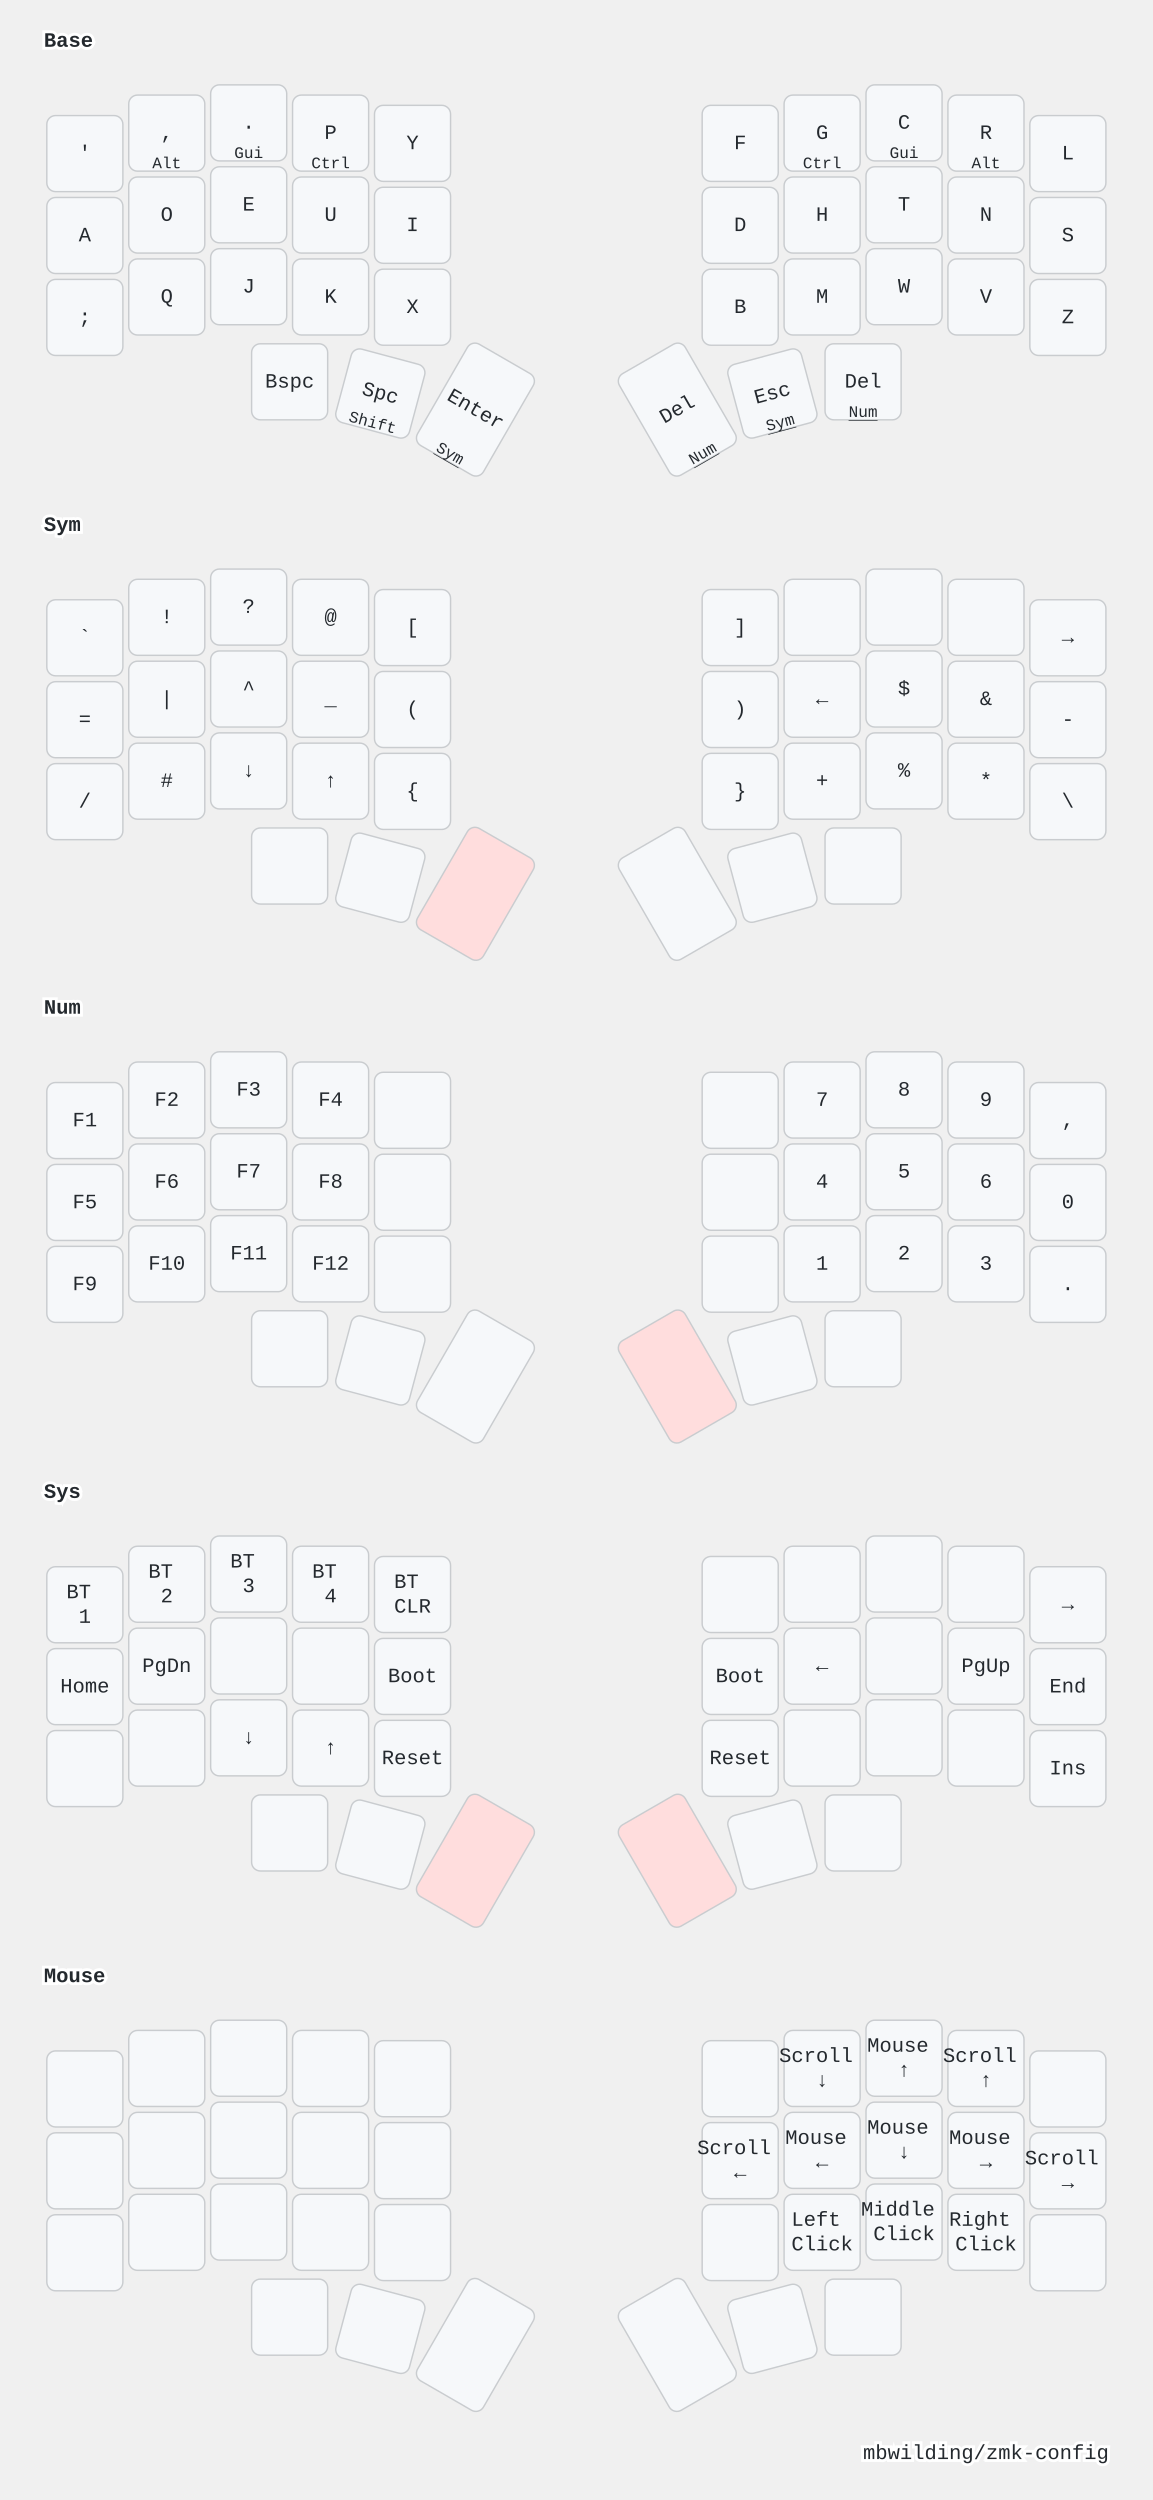
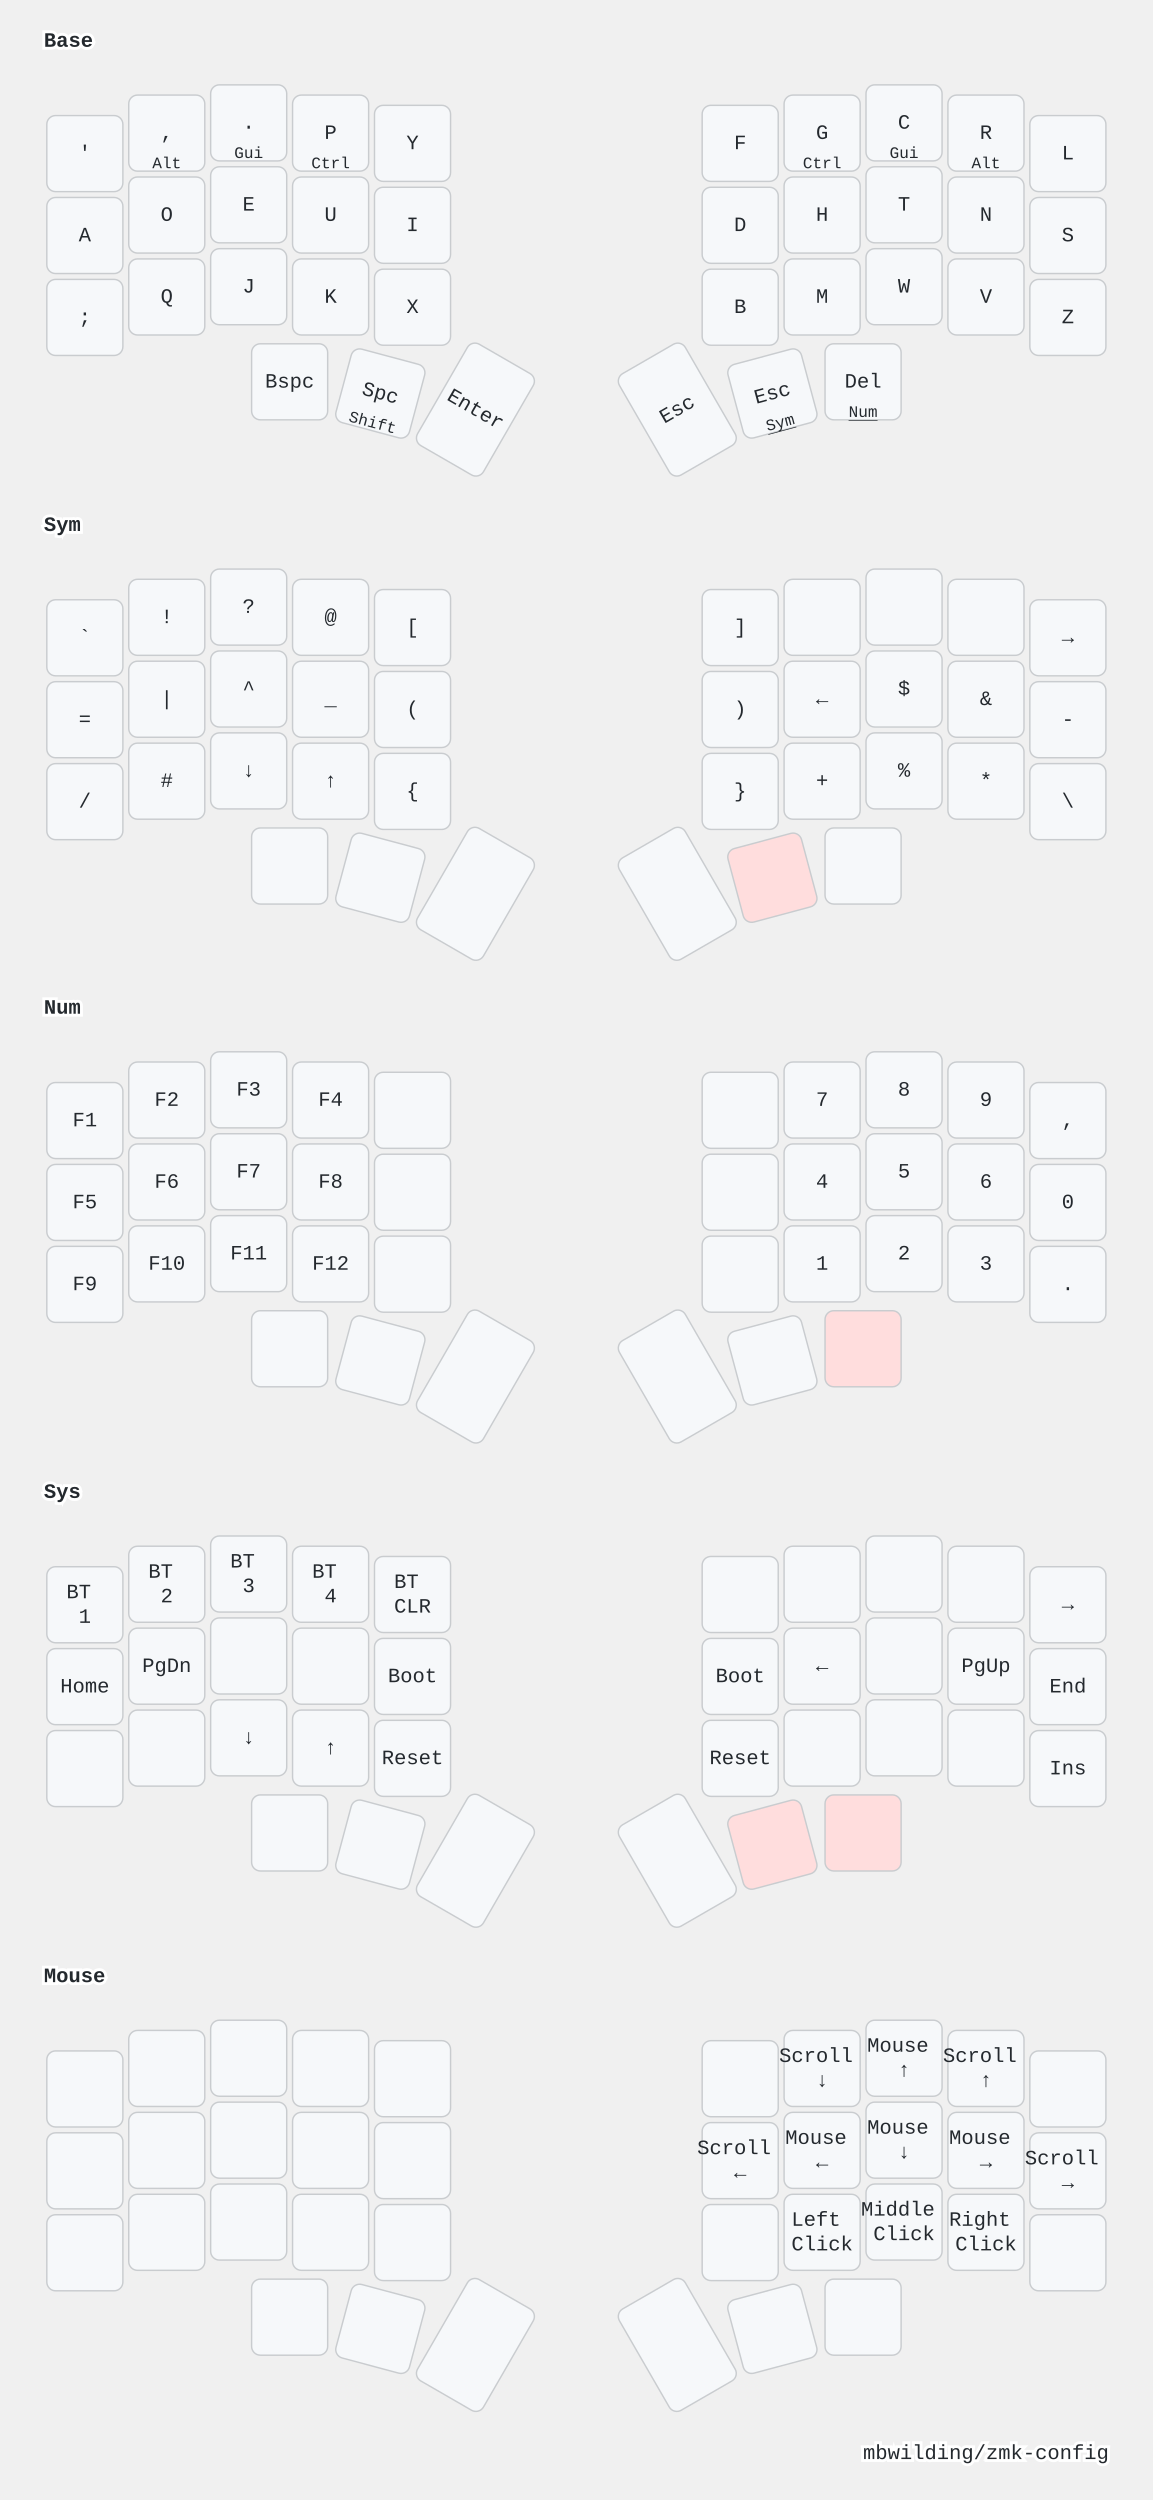
<svg xmlns="http://www.w3.org/2000/svg" width="788" height="1709" viewBox="0 0 788 1709" class="keymap">
  <style>/* inherit to force styles through use tags */
svg path {
    fill: inherit;
}

/* font and background color specifications */
svg.keymap {
    font-family: SFMono-Regular,Consolas,Liberation Mono,Menlo,monospace;
    font-size: 14px;
    font-kerning: normal;
    text-rendering: optimizeLegibility;
    fill: #24292e;
}

/* default key styling */
rect.key {
    fill: #f6f8fa;
}

rect.key, rect.combo {
    stroke: #c9cccf;
    stroke-width: 1;
}

/* default key side styling, only used is draw_key_sides is set */
rect.side {
    filter: brightness(90%);
}

/* color accent for combo boxes */
rect.combo, rect.combo-separate {
    fill: #cdf;
}

/* color accent for held keys */
rect.held, rect.combo.held {
    fill: #fdd;
}

/* color accent for ghost (optional) keys */
rect.ghost, rect.combo.ghost {
    stroke-dasharray: 4, 4;
    stroke-width: 2;
}

text {
    text-anchor: middle;
    dominant-baseline: middle;
}

/* styling for layer labels */
text.label {
    font-weight: bold;
    text-anchor: start;
    stroke: white;
    stroke-width: 4;
    paint-order: stroke;
}

/* styling for optional footer */
text.footer {
    text-anchor: end;
    dominant-baseline: auto;
    stroke: white;
    stroke-width: 4;
    paint-order: stroke;
}

/* styling for combo tap, and key non-tap label text */
text.combo, text.hold, text.shifted, text.left, text.right {
    font-size: 11px;
}

text.hold {
    text-anchor: middle;
    dominant-baseline: auto;
}

text.shifted {
    text-anchor: middle;
    dominant-baseline: hanging;
}

text.left {
    text-anchor: start;
}

text.right {
    text-anchor: end;
}

text.layer-activator {
    text-decoration: underline;
}

/* styling for hold/shifted label text in combo box */
text.combo.hold, text.combo.shifted, text.combo.left, text.combo.right {
    font-size: 8px;
}

/* lighter symbol for transparent keys */
text.trans {
    fill: #7b7e81;
}

/* styling for combo dendrons */
path.combo {
    stroke-width: 1;
    stroke: gray;
    fill: none;
}

/* Start Tabler Icons Cleanup */
/* cannot use height/width with glyphs */
.icon-tabler &gt; path {
    fill: inherit;
    stroke: inherit;
    stroke-width: 2;
}
/* hide tabler's default box */
.icon-tabler &gt; path[stroke="none"][fill="none"] {
    visibility: hidden;
}
/* End Tabler Icons Cleanup */

@media (prefers-color-scheme: dark) {
svg.keymap { fill: #d1d6db; }
rect.key { fill: #3f4750; }
rect.key, rect.combo { stroke: #60666c; }
rect.combo, rect.combo-separate { fill: #1f3d7a; }
rect.held, rect.combo.held { fill: #854747; }
text.label, text.footer { stroke: black; }
text.trans { fill: #7e8184; }
path.combo { stroke: #7f7f7f; }

}</style>
  <g transform="translate(30, 0)" class="layer-Base">
    <text x="0" y="28" class="label" id="Base">Base</text>
    <g transform="translate(0, 56)">
      <g transform="translate(28, 49)" class="key keypos-0">
        <rect rx="6" ry="6" x="-26" y="-26" width="52" height="52" class="key" />
        <text x="0" y="0" class="key tap">'</text>
      </g>
      <g transform="translate(84, 35)" class="key keypos-1">
        <rect rx="6" ry="6" x="-26" y="-26" width="52" height="52" class="key" />
        <text x="0" y="0" class="key tap">,</text>
        <text x="0" y="24" class="key hold">Alt</text>
      </g>
      <g transform="translate(140, 28)" class="key keypos-2">
        <rect rx="6" ry="6" x="-26" y="-26" width="52" height="52" class="key" />
        <text x="0" y="0" class="key tap">.</text>
        <text x="0" y="24" class="key hold">Gui</text>
      </g>
      <g transform="translate(196, 35)" class="key keypos-3">
        <rect rx="6" ry="6" x="-26" y="-26" width="52" height="52" class="key" />
        <text x="0" y="0" class="key tap">P</text>
        <text x="0" y="24" class="key hold">Ctrl</text>
      </g>
      <g transform="translate(252, 42)" class="key keypos-4">
        <rect rx="6" ry="6" x="-26" y="-26" width="52" height="52" class="key" />
        <text x="0" y="0" class="key tap">Y</text>
      </g>
      <g transform="translate(476, 42)" class="key keypos-5">
        <rect rx="6" ry="6" x="-26" y="-26" width="52" height="52" class="key" />
        <text x="0" y="0" class="key tap">F</text>
      </g>
      <g transform="translate(532, 35)" class="key keypos-6">
        <rect rx="6" ry="6" x="-26" y="-26" width="52" height="52" class="key" />
        <text x="0" y="0" class="key tap">G</text>
        <text x="0" y="24" class="key hold">Ctrl</text>
      </g>
      <g transform="translate(588, 28)" class="key keypos-7">
        <rect rx="6" ry="6" x="-26" y="-26" width="52" height="52" class="key" />
        <text x="0" y="0" class="key tap">C</text>
        <text x="0" y="24" class="key hold">Gui</text>
      </g>
      <g transform="translate(644, 35)" class="key keypos-8">
        <rect rx="6" ry="6" x="-26" y="-26" width="52" height="52" class="key" />
        <text x="0" y="0" class="key tap">R</text>
        <text x="0" y="24" class="key hold">Alt</text>
      </g>
      <g transform="translate(700, 49)" class="key keypos-9">
        <rect rx="6" ry="6" x="-26" y="-26" width="52" height="52" class="key" />
        <text x="0" y="0" class="key tap">L</text>
      </g>
      <g transform="translate(28, 105)" class="key keypos-10">
        <rect rx="6" ry="6" x="-26" y="-26" width="52" height="52" class="key" />
        <text x="0" y="0" class="key tap">A</text>
      </g>
      <g transform="translate(84, 91)" class="key keypos-11">
        <rect rx="6" ry="6" x="-26" y="-26" width="52" height="52" class="key" />
        <text x="0" y="0" class="key tap">O</text>
      </g>
      <g transform="translate(140, 84)" class="key keypos-12">
        <rect rx="6" ry="6" x="-26" y="-26" width="52" height="52" class="key" />
        <text x="0" y="0" class="key tap">E</text>
      </g>
      <g transform="translate(196, 91)" class="key keypos-13">
        <rect rx="6" ry="6" x="-26" y="-26" width="52" height="52" class="key" />
        <text x="0" y="0" class="key tap">U</text>
      </g>
      <g transform="translate(252, 98)" class="key keypos-14">
        <rect rx="6" ry="6" x="-26" y="-26" width="52" height="52" class="key" />
        <text x="0" y="0" class="key tap">I</text>
      </g>
      <g transform="translate(476, 98)" class="key keypos-15">
        <rect rx="6" ry="6" x="-26" y="-26" width="52" height="52" class="key" />
        <text x="0" y="0" class="key tap">D</text>
      </g>
      <g transform="translate(532, 91)" class="key keypos-16">
        <rect rx="6" ry="6" x="-26" y="-26" width="52" height="52" class="key" />
        <text x="0" y="0" class="key tap">H</text>
      </g>
      <g transform="translate(588, 84)" class="key keypos-17">
        <rect rx="6" ry="6" x="-26" y="-26" width="52" height="52" class="key" />
        <text x="0" y="0" class="key tap">T</text>
      </g>
      <g transform="translate(644, 91)" class="key keypos-18">
        <rect rx="6" ry="6" x="-26" y="-26" width="52" height="52" class="key" />
        <text x="0" y="0" class="key tap">N</text>
      </g>
      <g transform="translate(700, 105)" class="key keypos-19">
        <rect rx="6" ry="6" x="-26" y="-26" width="52" height="52" class="key" />
        <text x="0" y="0" class="key tap">S</text>
      </g>
      <g transform="translate(28, 161)" class="key keypos-20">
        <rect rx="6" ry="6" x="-26" y="-26" width="52" height="52" class="key" />
        <text x="0" y="0" class="key tap">;</text>
      </g>
      <g transform="translate(84, 147)" class="key keypos-21">
        <rect rx="6" ry="6" x="-26" y="-26" width="52" height="52" class="key" />
        <text x="0" y="0" class="key tap">Q</text>
      </g>
      <g transform="translate(140, 140)" class="key keypos-22">
        <rect rx="6" ry="6" x="-26" y="-26" width="52" height="52" class="key" />
        <text x="0" y="0" class="key tap">J</text>
      </g>
      <g transform="translate(196, 147)" class="key keypos-23">
        <rect rx="6" ry="6" x="-26" y="-26" width="52" height="52" class="key" />
        <text x="0" y="0" class="key tap">K</text>
      </g>
      <g transform="translate(252, 154)" class="key keypos-24">
        <rect rx="6" ry="6" x="-26" y="-26" width="52" height="52" class="key" />
        <text x="0" y="0" class="key tap">X</text>
      </g>
      <g transform="translate(476, 154)" class="key keypos-25">
        <rect rx="6" ry="6" x="-26" y="-26" width="52" height="52" class="key" />
        <text x="0" y="0" class="key tap">B</text>
      </g>
      <g transform="translate(532, 147)" class="key keypos-26">
        <rect rx="6" ry="6" x="-26" y="-26" width="52" height="52" class="key" />
        <text x="0" y="0" class="key tap">M</text>
      </g>
      <g transform="translate(588, 140)" class="key keypos-27">
        <rect rx="6" ry="6" x="-26" y="-26" width="52" height="52" class="key" />
        <text x="0" y="0" class="key tap">W</text>
      </g>
      <g transform="translate(644, 147)" class="key keypos-28">
        <rect rx="6" ry="6" x="-26" y="-26" width="52" height="52" class="key" />
        <text x="0" y="0" class="key tap">V</text>
      </g>
      <g transform="translate(700, 161)" class="key keypos-29">
        <rect rx="6" ry="6" x="-26" y="-26" width="52" height="52" class="key" />
        <text x="0" y="0" class="key tap">Z</text>
      </g>
      <g transform="translate(168, 205)" class="key keypos-30">
        <rect rx="6" ry="6" x="-26" y="-26" width="52" height="52" class="key" />
        <text x="0" y="0" class="key tap">Bspc</text>
      </g>
      <g transform="translate(230, 213) rotate(15.0)" class="key keypos-31">
        <rect rx="6" ry="6" x="-26" y="-26" width="52" height="52" class="key" />
        <text x="0" y="0" class="key tap">Spc</text>
        <text x="0" y="24" class="key hold">Shift</text>
      </g>
      <g transform="translate(295, 224) rotate(30.0)" class="key keypos-32">
        <rect rx="6" ry="6" x="-26" y="-40" width="52" height="80" class="key" />
        <text x="0" y="0" class="key tap">Enter</text>
-         <a href="#Sym">
-           <text x="0" y="38" class="key hold layer-activator">Sym</text>
-         </a>
      </g>
      <g transform="translate(433, 224) rotate(-30.0)" class="key keypos-33">
        <rect rx="6" ry="6" x="-26" y="-40" width="52" height="80" class="key" />
-         <text x="0" y="0" class="key tap">Del</text>
-         <a href="#Num">
-           <text x="0" y="38" class="key hold layer-activator">Num</text>
-         </a>
+         <text x="0" y="0" class="key tap">Esc</text>
      </g>
      <g transform="translate(498, 213) rotate(-15.0)" class="key keypos-34">
        <rect rx="6" ry="6" x="-26" y="-26" width="52" height="52" class="key" />
        <text x="0" y="0" class="key tap">Esc</text>
        <a href="#Sym">
          <text x="0" y="24" class="key hold layer-activator">Sym</text>
        </a>
      </g>
      <g transform="translate(560, 205)" class="key keypos-35">
        <rect rx="6" ry="6" x="-26" y="-26" width="52" height="52" class="key" />
        <text x="0" y="0" class="key tap">Del</text>
        <a href="#Num">
          <text x="0" y="24" class="key hold layer-activator">Num</text>
        </a>
      </g>
    </g>
  </g>
  <g transform="translate(30, 331)" class="layer-Sym">
    <text x="0" y="28" class="label" id="Sym">Sym</text>
    <g transform="translate(0, 56)">
      <g transform="translate(28, 49)" class="key keypos-0">
        <rect rx="6" ry="6" x="-26" y="-26" width="52" height="52" class="key" />
        <text x="0" y="0" class="key tap">`</text>
      </g>
      <g transform="translate(84, 35)" class="key keypos-1">
        <rect rx="6" ry="6" x="-26" y="-26" width="52" height="52" class="key" />
        <text x="0" y="0" class="key tap">!</text>
      </g>
      <g transform="translate(140, 28)" class="key keypos-2">
        <rect rx="6" ry="6" x="-26" y="-26" width="52" height="52" class="key" />
        <text x="0" y="0" class="key tap">?</text>
      </g>
      <g transform="translate(196, 35)" class="key keypos-3">
        <rect rx="6" ry="6" x="-26" y="-26" width="52" height="52" class="key" />
        <text x="0" y="0" class="key tap">@</text>
      </g>
      <g transform="translate(252, 42)" class="key keypos-4">
        <rect rx="6" ry="6" x="-26" y="-26" width="52" height="52" class="key" />
        <text x="0" y="0" class="key tap">[</text>
      </g>
      <g transform="translate(476, 42)" class="key keypos-5">
        <rect rx="6" ry="6" x="-26" y="-26" width="52" height="52" class="key" />
        <text x="0" y="0" class="key tap">]</text>
      </g>
      <g transform="translate(532, 35)" class="key keypos-6">
        <rect rx="6" ry="6" x="-26" y="-26" width="52" height="52" class="key" />
      </g>
      <g transform="translate(588, 28)" class="key keypos-7">
        <rect rx="6" ry="6" x="-26" y="-26" width="52" height="52" class="key" />
      </g>
      <g transform="translate(644, 35)" class="key keypos-8">
        <rect rx="6" ry="6" x="-26" y="-26" width="52" height="52" class="key" />
      </g>
      <g transform="translate(700, 49)" class="key keypos-9">
        <rect rx="6" ry="6" x="-26" y="-26" width="52" height="52" class="key" />
        <text x="0" y="0" class="key tap">→</text>
      </g>
      <g transform="translate(28, 105)" class="key keypos-10">
        <rect rx="6" ry="6" x="-26" y="-26" width="52" height="52" class="key" />
        <text x="0" y="0" class="key tap">=</text>
      </g>
      <g transform="translate(84, 91)" class="key keypos-11">
        <rect rx="6" ry="6" x="-26" y="-26" width="52" height="52" class="key" />
        <text x="0" y="0" class="key tap">|</text>
      </g>
      <g transform="translate(140, 84)" class="key keypos-12">
        <rect rx="6" ry="6" x="-26" y="-26" width="52" height="52" class="key" />
        <text x="0" y="0" class="key tap">^</text>
      </g>
      <g transform="translate(196, 91)" class="key keypos-13">
        <rect rx="6" ry="6" x="-26" y="-26" width="52" height="52" class="key" />
        <text x="0" y="0" class="key tap">_</text>
      </g>
      <g transform="translate(252, 98)" class="key keypos-14">
        <rect rx="6" ry="6" x="-26" y="-26" width="52" height="52" class="key" />
        <text x="0" y="0" class="key tap">(</text>
      </g>
      <g transform="translate(476, 98)" class="key keypos-15">
        <rect rx="6" ry="6" x="-26" y="-26" width="52" height="52" class="key" />
        <text x="0" y="0" class="key tap">)</text>
      </g>
      <g transform="translate(532, 91)" class="key keypos-16">
        <rect rx="6" ry="6" x="-26" y="-26" width="52" height="52" class="key" />
        <text x="0" y="0" class="key tap">←</text>
      </g>
      <g transform="translate(588, 84)" class="key keypos-17">
        <rect rx="6" ry="6" x="-26" y="-26" width="52" height="52" class="key" />
        <text x="0" y="0" class="key tap">$</text>
      </g>
      <g transform="translate(644, 91)" class="key keypos-18">
        <rect rx="6" ry="6" x="-26" y="-26" width="52" height="52" class="key" />
        <text x="0" y="0" class="key tap">&amp;</text>
      </g>
      <g transform="translate(700, 105)" class="key keypos-19">
        <rect rx="6" ry="6" x="-26" y="-26" width="52" height="52" class="key" />
        <text x="0" y="0" class="key tap">-</text>
      </g>
      <g transform="translate(28, 161)" class="key keypos-20">
        <rect rx="6" ry="6" x="-26" y="-26" width="52" height="52" class="key" />
        <text x="0" y="0" class="key tap">/</text>
      </g>
      <g transform="translate(84, 147)" class="key keypos-21">
        <rect rx="6" ry="6" x="-26" y="-26" width="52" height="52" class="key" />
        <text x="0" y="0" class="key tap">#</text>
      </g>
      <g transform="translate(140, 140)" class="key keypos-22">
        <rect rx="6" ry="6" x="-26" y="-26" width="52" height="52" class="key" />
        <text x="0" y="0" class="key tap">↓</text>
      </g>
      <g transform="translate(196, 147)" class="key keypos-23">
        <rect rx="6" ry="6" x="-26" y="-26" width="52" height="52" class="key" />
        <text x="0" y="0" class="key tap">↑</text>
      </g>
      <g transform="translate(252, 154)" class="key keypos-24">
        <rect rx="6" ry="6" x="-26" y="-26" width="52" height="52" class="key" />
        <text x="0" y="0" class="key tap">{</text>
      </g>
      <g transform="translate(476, 154)" class="key keypos-25">
        <rect rx="6" ry="6" x="-26" y="-26" width="52" height="52" class="key" />
        <text x="0" y="0" class="key tap">}</text>
      </g>
      <g transform="translate(532, 147)" class="key keypos-26">
        <rect rx="6" ry="6" x="-26" y="-26" width="52" height="52" class="key" />
        <text x="0" y="0" class="key tap">+</text>
      </g>
      <g transform="translate(588, 140)" class="key keypos-27">
        <rect rx="6" ry="6" x="-26" y="-26" width="52" height="52" class="key" />
        <text x="0" y="0" class="key tap">%</text>
      </g>
      <g transform="translate(644, 147)" class="key keypos-28">
        <rect rx="6" ry="6" x="-26" y="-26" width="52" height="52" class="key" />
        <text x="0" y="0" class="key tap">*</text>
      </g>
      <g transform="translate(700, 161)" class="key keypos-29">
        <rect rx="6" ry="6" x="-26" y="-26" width="52" height="52" class="key" />
        <text x="0" y="0" class="key tap">\</text>
      </g>
      <g transform="translate(168, 205)" class="key trans keypos-30">
        <rect rx="6" ry="6" x="-26" y="-26" width="52" height="52" class="key trans" />
      </g>
      <g transform="translate(230, 213) rotate(15.0)" class="key trans keypos-31">
        <rect rx="6" ry="6" x="-26" y="-26" width="52" height="52" class="key trans" />
      </g>
-       <g transform="translate(295, 224) rotate(30.0)" class="key held keypos-32">
-         <rect rx="6" ry="6" x="-26" y="-40" width="52" height="80" class="key held" />
+       <g transform="translate(295, 224) rotate(30.0)" class="key trans keypos-32">
+         <rect rx="6" ry="6" x="-26" y="-40" width="52" height="80" class="key trans" />
      </g>
      <g transform="translate(433, 224) rotate(-30.0)" class="key trans keypos-33">
        <rect rx="6" ry="6" x="-26" y="-40" width="52" height="80" class="key trans" />
      </g>
-       <g transform="translate(498, 213) rotate(-15.0)" class="key trans keypos-34">
-         <rect rx="6" ry="6" x="-26" y="-26" width="52" height="52" class="key trans" />
+       <g transform="translate(498, 213) rotate(-15.0)" class="key held keypos-34">
+         <rect rx="6" ry="6" x="-26" y="-26" width="52" height="52" class="key held" />
      </g>
      <g transform="translate(560, 205)" class="key trans keypos-35">
        <rect rx="6" ry="6" x="-26" y="-26" width="52" height="52" class="key trans" />
      </g>
    </g>
  </g>
  <g transform="translate(30, 661)" class="layer-Num">
    <text x="0" y="28" class="label" id="Num">Num</text>
    <g transform="translate(0, 56)">
      <g transform="translate(28, 49)" class="key keypos-0">
        <rect rx="6" ry="6" x="-26" y="-26" width="52" height="52" class="key" />
        <text x="0" y="0" class="key tap">F1</text>
      </g>
      <g transform="translate(84, 35)" class="key keypos-1">
        <rect rx="6" ry="6" x="-26" y="-26" width="52" height="52" class="key" />
        <text x="0" y="0" class="key tap">F2</text>
      </g>
      <g transform="translate(140, 28)" class="key keypos-2">
        <rect rx="6" ry="6" x="-26" y="-26" width="52" height="52" class="key" />
        <text x="0" y="0" class="key tap">F3</text>
      </g>
      <g transform="translate(196, 35)" class="key keypos-3">
        <rect rx="6" ry="6" x="-26" y="-26" width="52" height="52" class="key" />
        <text x="0" y="0" class="key tap">F4</text>
      </g>
      <g transform="translate(252, 42)" class="key keypos-4">
        <rect rx="6" ry="6" x="-26" y="-26" width="52" height="52" class="key" />
      </g>
      <g transform="translate(476, 42)" class="key keypos-5">
        <rect rx="6" ry="6" x="-26" y="-26" width="52" height="52" class="key" />
      </g>
      <g transform="translate(532, 35)" class="key keypos-6">
        <rect rx="6" ry="6" x="-26" y="-26" width="52" height="52" class="key" />
        <text x="0" y="0" class="key tap">7</text>
      </g>
      <g transform="translate(588, 28)" class="key keypos-7">
        <rect rx="6" ry="6" x="-26" y="-26" width="52" height="52" class="key" />
        <text x="0" y="0" class="key tap">8</text>
      </g>
      <g transform="translate(644, 35)" class="key keypos-8">
        <rect rx="6" ry="6" x="-26" y="-26" width="52" height="52" class="key" />
        <text x="0" y="0" class="key tap">9</text>
      </g>
      <g transform="translate(700, 49)" class="key keypos-9">
        <rect rx="6" ry="6" x="-26" y="-26" width="52" height="52" class="key" />
        <text x="0" y="0" class="key tap">,</text>
      </g>
      <g transform="translate(28, 105)" class="key keypos-10">
        <rect rx="6" ry="6" x="-26" y="-26" width="52" height="52" class="key" />
        <text x="0" y="0" class="key tap">F5</text>
      </g>
      <g transform="translate(84, 91)" class="key keypos-11">
        <rect rx="6" ry="6" x="-26" y="-26" width="52" height="52" class="key" />
        <text x="0" y="0" class="key tap">F6</text>
      </g>
      <g transform="translate(140, 84)" class="key keypos-12">
        <rect rx="6" ry="6" x="-26" y="-26" width="52" height="52" class="key" />
        <text x="0" y="0" class="key tap">F7</text>
      </g>
      <g transform="translate(196, 91)" class="key keypos-13">
        <rect rx="6" ry="6" x="-26" y="-26" width="52" height="52" class="key" />
        <text x="0" y="0" class="key tap">F8</text>
      </g>
      <g transform="translate(252, 98)" class="key keypos-14">
        <rect rx="6" ry="6" x="-26" y="-26" width="52" height="52" class="key" />
      </g>
      <g transform="translate(476, 98)" class="key keypos-15">
        <rect rx="6" ry="6" x="-26" y="-26" width="52" height="52" class="key" />
      </g>
      <g transform="translate(532, 91)" class="key keypos-16">
        <rect rx="6" ry="6" x="-26" y="-26" width="52" height="52" class="key" />
        <text x="0" y="0" class="key tap">4</text>
      </g>
      <g transform="translate(588, 84)" class="key keypos-17">
        <rect rx="6" ry="6" x="-26" y="-26" width="52" height="52" class="key" />
        <text x="0" y="0" class="key tap">5</text>
      </g>
      <g transform="translate(644, 91)" class="key keypos-18">
        <rect rx="6" ry="6" x="-26" y="-26" width="52" height="52" class="key" />
        <text x="0" y="0" class="key tap">6</text>
      </g>
      <g transform="translate(700, 105)" class="key keypos-19">
        <rect rx="6" ry="6" x="-26" y="-26" width="52" height="52" class="key" />
        <text x="0" y="0" class="key tap">0</text>
      </g>
      <g transform="translate(28, 161)" class="key keypos-20">
        <rect rx="6" ry="6" x="-26" y="-26" width="52" height="52" class="key" />
        <text x="0" y="0" class="key tap">F9</text>
      </g>
      <g transform="translate(84, 147)" class="key keypos-21">
        <rect rx="6" ry="6" x="-26" y="-26" width="52" height="52" class="key" />
        <text x="0" y="0" class="key tap">F10</text>
      </g>
      <g transform="translate(140, 140)" class="key keypos-22">
        <rect rx="6" ry="6" x="-26" y="-26" width="52" height="52" class="key" />
        <text x="0" y="0" class="key tap">F11</text>
      </g>
      <g transform="translate(196, 147)" class="key keypos-23">
        <rect rx="6" ry="6" x="-26" y="-26" width="52" height="52" class="key" />
        <text x="0" y="0" class="key tap">F12</text>
      </g>
      <g transform="translate(252, 154)" class="key keypos-24">
        <rect rx="6" ry="6" x="-26" y="-26" width="52" height="52" class="key" />
      </g>
      <g transform="translate(476, 154)" class="key keypos-25">
        <rect rx="6" ry="6" x="-26" y="-26" width="52" height="52" class="key" />
      </g>
      <g transform="translate(532, 147)" class="key keypos-26">
        <rect rx="6" ry="6" x="-26" y="-26" width="52" height="52" class="key" />
        <text x="0" y="0" class="key tap">1</text>
      </g>
      <g transform="translate(588, 140)" class="key keypos-27">
        <rect rx="6" ry="6" x="-26" y="-26" width="52" height="52" class="key" />
        <text x="0" y="0" class="key tap">2</text>
      </g>
      <g transform="translate(644, 147)" class="key keypos-28">
        <rect rx="6" ry="6" x="-26" y="-26" width="52" height="52" class="key" />
        <text x="0" y="0" class="key tap">3</text>
      </g>
      <g transform="translate(700, 161)" class="key keypos-29">
        <rect rx="6" ry="6" x="-26" y="-26" width="52" height="52" class="key" />
        <text x="0" y="0" class="key tap">.</text>
      </g>
      <g transform="translate(168, 205)" class="key trans keypos-30">
        <rect rx="6" ry="6" x="-26" y="-26" width="52" height="52" class="key trans" />
      </g>
      <g transform="translate(230, 213) rotate(15.0)" class="key trans keypos-31">
        <rect rx="6" ry="6" x="-26" y="-26" width="52" height="52" class="key trans" />
      </g>
      <g transform="translate(295, 224) rotate(30.0)" class="key trans keypos-32">
        <rect rx="6" ry="6" x="-26" y="-40" width="52" height="80" class="key trans" />
      </g>
-       <g transform="translate(433, 224) rotate(-30.0)" class="key held keypos-33">
-         <rect rx="6" ry="6" x="-26" y="-40" width="52" height="80" class="key held" />
+       <g transform="translate(433, 224) rotate(-30.0)" class="key trans keypos-33">
+         <rect rx="6" ry="6" x="-26" y="-40" width="52" height="80" class="key trans" />
      </g>
      <g transform="translate(498, 213) rotate(-15.0)" class="key trans keypos-34">
        <rect rx="6" ry="6" x="-26" y="-26" width="52" height="52" class="key trans" />
      </g>
-       <g transform="translate(560, 205)" class="key trans keypos-35">
-         <rect rx="6" ry="6" x="-26" y="-26" width="52" height="52" class="key trans" />
+       <g transform="translate(560, 205)" class="key held keypos-35">
+         <rect rx="6" ry="6" x="-26" y="-26" width="52" height="52" class="key held" />
      </g>
    </g>
  </g>
  <g transform="translate(30, 992)" class="layer-Sys">
    <text x="0" y="28" class="label" id="Sys">Sys</text>
    <g transform="translate(0, 56)">
      <g transform="translate(28, 49)" class="key keypos-0">
        <rect rx="6" ry="6" x="-26" y="-26" width="52" height="52" class="key" />
        <text x="0" y="0" class="key tap">
          <tspan x="0" dy="-0.6em">BT</tspan>
          <tspan x="0" dy="1.2em">1</tspan>
        </text>
      </g>
      <g transform="translate(84, 35)" class="key keypos-1">
        <rect rx="6" ry="6" x="-26" y="-26" width="52" height="52" class="key" />
        <text x="0" y="0" class="key tap">
          <tspan x="0" dy="-0.6em">BT</tspan>
          <tspan x="0" dy="1.2em">2</tspan>
        </text>
      </g>
      <g transform="translate(140, 28)" class="key keypos-2">
        <rect rx="6" ry="6" x="-26" y="-26" width="52" height="52" class="key" />
        <text x="0" y="0" class="key tap">
          <tspan x="0" dy="-0.6em">BT</tspan>
          <tspan x="0" dy="1.2em">3</tspan>
        </text>
      </g>
      <g transform="translate(196, 35)" class="key keypos-3">
        <rect rx="6" ry="6" x="-26" y="-26" width="52" height="52" class="key" />
        <text x="0" y="0" class="key tap">
          <tspan x="0" dy="-0.6em">BT</tspan>
          <tspan x="0" dy="1.2em">4</tspan>
        </text>
      </g>
      <g transform="translate(252, 42)" class="key keypos-4">
        <rect rx="6" ry="6" x="-26" y="-26" width="52" height="52" class="key" />
        <text x="0" y="0" class="key tap">
          <tspan x="0" dy="-0.6em">BT</tspan>
          <tspan x="0" dy="1.2em">CLR</tspan>
        </text>
      </g>
      <g transform="translate(476, 42)" class="key keypos-5">
        <rect rx="6" ry="6" x="-26" y="-26" width="52" height="52" class="key" />
      </g>
      <g transform="translate(532, 35)" class="key keypos-6">
        <rect rx="6" ry="6" x="-26" y="-26" width="52" height="52" class="key" />
      </g>
      <g transform="translate(588, 28)" class="key keypos-7">
        <rect rx="6" ry="6" x="-26" y="-26" width="52" height="52" class="key" />
      </g>
      <g transform="translate(644, 35)" class="key keypos-8">
        <rect rx="6" ry="6" x="-26" y="-26" width="52" height="52" class="key" />
      </g>
      <g transform="translate(700, 49)" class="key keypos-9">
        <rect rx="6" ry="6" x="-26" y="-26" width="52" height="52" class="key" />
        <text x="0" y="0" class="key tap">→</text>
      </g>
      <g transform="translate(28, 105)" class="key keypos-10">
        <rect rx="6" ry="6" x="-26" y="-26" width="52" height="52" class="key" />
        <text x="0" y="0" class="key tap">Home</text>
      </g>
      <g transform="translate(84, 91)" class="key keypos-11">
        <rect rx="6" ry="6" x="-26" y="-26" width="52" height="52" class="key" />
        <text x="0" y="0" class="key tap">PgDn</text>
      </g>
      <g transform="translate(140, 84)" class="key keypos-12">
        <rect rx="6" ry="6" x="-26" y="-26" width="52" height="52" class="key" />
      </g>
      <g transform="translate(196, 91)" class="key keypos-13">
        <rect rx="6" ry="6" x="-26" y="-26" width="52" height="52" class="key" />
      </g>
      <g transform="translate(252, 98)" class="key keypos-14">
        <rect rx="6" ry="6" x="-26" y="-26" width="52" height="52" class="key" />
        <text x="0" y="0" class="key tap">Boot</text>
      </g>
      <g transform="translate(476, 98)" class="key keypos-15">
        <rect rx="6" ry="6" x="-26" y="-26" width="52" height="52" class="key" />
        <text x="0" y="0" class="key tap">Boot</text>
      </g>
      <g transform="translate(532, 91)" class="key keypos-16">
        <rect rx="6" ry="6" x="-26" y="-26" width="52" height="52" class="key" />
        <text x="0" y="0" class="key tap">←</text>
      </g>
      <g transform="translate(588, 84)" class="key keypos-17">
        <rect rx="6" ry="6" x="-26" y="-26" width="52" height="52" class="key" />
      </g>
      <g transform="translate(644, 91)" class="key keypos-18">
        <rect rx="6" ry="6" x="-26" y="-26" width="52" height="52" class="key" />
        <text x="0" y="0" class="key tap">PgUp</text>
      </g>
      <g transform="translate(700, 105)" class="key keypos-19">
        <rect rx="6" ry="6" x="-26" y="-26" width="52" height="52" class="key" />
        <text x="0" y="0" class="key tap">End</text>
      </g>
      <g transform="translate(28, 161)" class="key keypos-20">
        <rect rx="6" ry="6" x="-26" y="-26" width="52" height="52" class="key" />
      </g>
      <g transform="translate(84, 147)" class="key keypos-21">
        <rect rx="6" ry="6" x="-26" y="-26" width="52" height="52" class="key" />
      </g>
      <g transform="translate(140, 140)" class="key keypos-22">
        <rect rx="6" ry="6" x="-26" y="-26" width="52" height="52" class="key" />
        <text x="0" y="0" class="key tap">↓</text>
      </g>
      <g transform="translate(196, 147)" class="key keypos-23">
        <rect rx="6" ry="6" x="-26" y="-26" width="52" height="52" class="key" />
        <text x="0" y="0" class="key tap">↑</text>
      </g>
      <g transform="translate(252, 154)" class="key keypos-24">
        <rect rx="6" ry="6" x="-26" y="-26" width="52" height="52" class="key" />
        <text x="0" y="0" class="key tap">Reset</text>
      </g>
      <g transform="translate(476, 154)" class="key keypos-25">
        <rect rx="6" ry="6" x="-26" y="-26" width="52" height="52" class="key" />
        <text x="0" y="0" class="key tap">Reset</text>
      </g>
      <g transform="translate(532, 147)" class="key keypos-26">
        <rect rx="6" ry="6" x="-26" y="-26" width="52" height="52" class="key" />
      </g>
      <g transform="translate(588, 140)" class="key keypos-27">
        <rect rx="6" ry="6" x="-26" y="-26" width="52" height="52" class="key" />
      </g>
      <g transform="translate(644, 147)" class="key keypos-28">
        <rect rx="6" ry="6" x="-26" y="-26" width="52" height="52" class="key" />
      </g>
      <g transform="translate(700, 161)" class="key keypos-29">
        <rect rx="6" ry="6" x="-26" y="-26" width="52" height="52" class="key" />
        <text x="0" y="0" class="key tap">Ins</text>
      </g>
      <g transform="translate(168, 205)" class="key trans keypos-30">
        <rect rx="6" ry="6" x="-26" y="-26" width="52" height="52" class="key trans" />
      </g>
      <g transform="translate(230, 213) rotate(15.0)" class="key trans keypos-31">
        <rect rx="6" ry="6" x="-26" y="-26" width="52" height="52" class="key trans" />
      </g>
-       <g transform="translate(295, 224) rotate(30.0)" class="key held keypos-32">
-         <rect rx="6" ry="6" x="-26" y="-40" width="52" height="80" class="key held" />
-       </g>
-       <g transform="translate(433, 224) rotate(-30.0)" class="key held keypos-33">
-         <rect rx="6" ry="6" x="-26" y="-40" width="52" height="80" class="key held" />
-       </g>
-       <g transform="translate(498, 213) rotate(-15.0)" class="key trans keypos-34">
-         <rect rx="6" ry="6" x="-26" y="-26" width="52" height="52" class="key trans" />
-       </g>
-       <g transform="translate(560, 205)" class="key trans keypos-35">
-         <rect rx="6" ry="6" x="-26" y="-26" width="52" height="52" class="key trans" />
+       <g transform="translate(295, 224) rotate(30.0)" class="key trans keypos-32">
+         <rect rx="6" ry="6" x="-26" y="-40" width="52" height="80" class="key trans" />
+       </g>
+       <g transform="translate(433, 224) rotate(-30.0)" class="key trans keypos-33">
+         <rect rx="6" ry="6" x="-26" y="-40" width="52" height="80" class="key trans" />
+       </g>
+       <g transform="translate(498, 213) rotate(-15.0)" class="key held keypos-34">
+         <rect rx="6" ry="6" x="-26" y="-26" width="52" height="52" class="key held" />
+       </g>
+       <g transform="translate(560, 205)" class="key held keypos-35">
+         <rect rx="6" ry="6" x="-26" y="-26" width="52" height="52" class="key held" />
      </g>
    </g>
  </g>
  <g transform="translate(30, 1323)" class="layer-Mouse">
    <text x="0" y="28" class="label" id="Mouse">Mouse</text>
    <g transform="translate(0, 56)">
      <g transform="translate(28, 49)" class="key keypos-0">
        <rect rx="6" ry="6" x="-26" y="-26" width="52" height="52" class="key" />
      </g>
      <g transform="translate(84, 35)" class="key keypos-1">
        <rect rx="6" ry="6" x="-26" y="-26" width="52" height="52" class="key" />
      </g>
      <g transform="translate(140, 28)" class="key keypos-2">
        <rect rx="6" ry="6" x="-26" y="-26" width="52" height="52" class="key" />
      </g>
      <g transform="translate(196, 35)" class="key keypos-3">
        <rect rx="6" ry="6" x="-26" y="-26" width="52" height="52" class="key" />
      </g>
      <g transform="translate(252, 42)" class="key keypos-4">
        <rect rx="6" ry="6" x="-26" y="-26" width="52" height="52" class="key" />
      </g>
      <g transform="translate(476, 42)" class="key keypos-5">
        <rect rx="6" ry="6" x="-26" y="-26" width="52" height="52" class="key" />
      </g>
      <g transform="translate(532, 35)" class="key keypos-6">
        <rect rx="6" ry="6" x="-26" y="-26" width="52" height="52" class="key" />
        <text x="0" y="0" class="key tap">
          <tspan x="0" dy="-0.6em">Scroll</tspan>
          <tspan x="0" dy="1.2em">↓</tspan>
        </text>
      </g>
      <g transform="translate(588, 28)" class="key keypos-7">
        <rect rx="6" ry="6" x="-26" y="-26" width="52" height="52" class="key" />
        <text x="0" y="0" class="key tap">
          <tspan x="0" dy="-0.6em">Mouse</tspan>
          <tspan x="0" dy="1.2em">↑</tspan>
        </text>
      </g>
      <g transform="translate(644, 35)" class="key keypos-8">
        <rect rx="6" ry="6" x="-26" y="-26" width="52" height="52" class="key" />
        <text x="0" y="0" class="key tap">
          <tspan x="0" dy="-0.6em">Scroll</tspan>
          <tspan x="0" dy="1.2em">↑</tspan>
        </text>
      </g>
      <g transform="translate(700, 49)" class="key keypos-9">
        <rect rx="6" ry="6" x="-26" y="-26" width="52" height="52" class="key" />
      </g>
      <g transform="translate(28, 105)" class="key keypos-10">
        <rect rx="6" ry="6" x="-26" y="-26" width="52" height="52" class="key" />
      </g>
      <g transform="translate(84, 91)" class="key keypos-11">
        <rect rx="6" ry="6" x="-26" y="-26" width="52" height="52" class="key" />
      </g>
      <g transform="translate(140, 84)" class="key keypos-12">
        <rect rx="6" ry="6" x="-26" y="-26" width="52" height="52" class="key" />
      </g>
      <g transform="translate(196, 91)" class="key keypos-13">
        <rect rx="6" ry="6" x="-26" y="-26" width="52" height="52" class="key" />
      </g>
      <g transform="translate(252, 98)" class="key keypos-14">
        <rect rx="6" ry="6" x="-26" y="-26" width="52" height="52" class="key" />
      </g>
      <g transform="translate(476, 98)" class="key keypos-15">
        <rect rx="6" ry="6" x="-26" y="-26" width="52" height="52" class="key" />
        <text x="0" y="0" class="key tap">
          <tspan x="0" dy="-0.6em">Scroll</tspan>
          <tspan x="0" dy="1.2em">←</tspan>
        </text>
      </g>
      <g transform="translate(532, 91)" class="key keypos-16">
        <rect rx="6" ry="6" x="-26" y="-26" width="52" height="52" class="key" />
        <text x="0" y="0" class="key tap">
          <tspan x="0" dy="-0.6em">Mouse</tspan>
          <tspan x="0" dy="1.2em">←</tspan>
        </text>
      </g>
      <g transform="translate(588, 84)" class="key keypos-17">
        <rect rx="6" ry="6" x="-26" y="-26" width="52" height="52" class="key" />
        <text x="0" y="0" class="key tap">
          <tspan x="0" dy="-0.6em">Mouse</tspan>
          <tspan x="0" dy="1.2em">↓</tspan>
        </text>
      </g>
      <g transform="translate(644, 91)" class="key keypos-18">
        <rect rx="6" ry="6" x="-26" y="-26" width="52" height="52" class="key" />
        <text x="0" y="0" class="key tap">
          <tspan x="0" dy="-0.6em">Mouse</tspan>
          <tspan x="0" dy="1.2em">→</tspan>
        </text>
      </g>
      <g transform="translate(700, 105)" class="key keypos-19">
        <rect rx="6" ry="6" x="-26" y="-26" width="52" height="52" class="key" />
        <text x="0" y="0" class="key tap">
          <tspan x="0" dy="-0.6em">Scroll</tspan>
          <tspan x="0" dy="1.2em">→</tspan>
        </text>
      </g>
      <g transform="translate(28, 161)" class="key keypos-20">
        <rect rx="6" ry="6" x="-26" y="-26" width="52" height="52" class="key" />
      </g>
      <g transform="translate(84, 147)" class="key keypos-21">
        <rect rx="6" ry="6" x="-26" y="-26" width="52" height="52" class="key" />
      </g>
      <g transform="translate(140, 140)" class="key keypos-22">
        <rect rx="6" ry="6" x="-26" y="-26" width="52" height="52" class="key" />
      </g>
      <g transform="translate(196, 147)" class="key keypos-23">
        <rect rx="6" ry="6" x="-26" y="-26" width="52" height="52" class="key" />
      </g>
      <g transform="translate(252, 154)" class="key keypos-24">
        <rect rx="6" ry="6" x="-26" y="-26" width="52" height="52" class="key" />
      </g>
      <g transform="translate(476, 154)" class="key keypos-25">
        <rect rx="6" ry="6" x="-26" y="-26" width="52" height="52" class="key" />
      </g>
      <g transform="translate(532, 147)" class="key keypos-26">
        <rect rx="6" ry="6" x="-26" y="-26" width="52" height="52" class="key" />
        <text x="0" y="0" class="key tap">
          <tspan x="0" dy="-0.6em">Left</tspan>
          <tspan x="0" dy="1.2em">Click</tspan>
        </text>
      </g>
      <g transform="translate(588, 140)" class="key keypos-27">
        <rect rx="6" ry="6" x="-26" y="-26" width="52" height="52" class="key" />
        <text x="0" y="0" class="key tap">
          <tspan x="0" dy="-0.6em">Middle</tspan>
          <tspan x="0" dy="1.2em">Click</tspan>
        </text>
      </g>
      <g transform="translate(644, 147)" class="key keypos-28">
        <rect rx="6" ry="6" x="-26" y="-26" width="52" height="52" class="key" />
        <text x="0" y="0" class="key tap">
          <tspan x="0" dy="-0.6em">Right</tspan>
          <tspan x="0" dy="1.2em">Click</tspan>
        </text>
      </g>
      <g transform="translate(700, 161)" class="key keypos-29">
        <rect rx="6" ry="6" x="-26" y="-26" width="52" height="52" class="key" />
      </g>
      <g transform="translate(168, 205)" class="key trans keypos-30">
        <rect rx="6" ry="6" x="-26" y="-26" width="52" height="52" class="key trans" />
      </g>
      <g transform="translate(230, 213) rotate(15.0)" class="key trans keypos-31">
        <rect rx="6" ry="6" x="-26" y="-26" width="52" height="52" class="key trans" />
      </g>
      <g transform="translate(295, 224) rotate(30.0)" class="key trans keypos-32">
        <rect rx="6" ry="6" x="-26" y="-40" width="52" height="80" class="key trans" />
      </g>
      <g transform="translate(433, 224) rotate(-30.0)" class="key trans keypos-33">
        <rect rx="6" ry="6" x="-26" y="-40" width="52" height="80" class="key trans" />
      </g>
      <g transform="translate(498, 213) rotate(-15.0)" class="key trans keypos-34">
        <rect rx="6" ry="6" x="-26" y="-26" width="52" height="52" class="key trans" />
      </g>
      <g transform="translate(560, 205)" class="key trans keypos-35">
        <rect rx="6" ry="6" x="-26" y="-26" width="52" height="52" class="key trans" />
      </g>
    </g>
  </g>
  <text x="758.0" y="1681.0" class="footer">mbwilding/zmk-config</text>
</svg>
